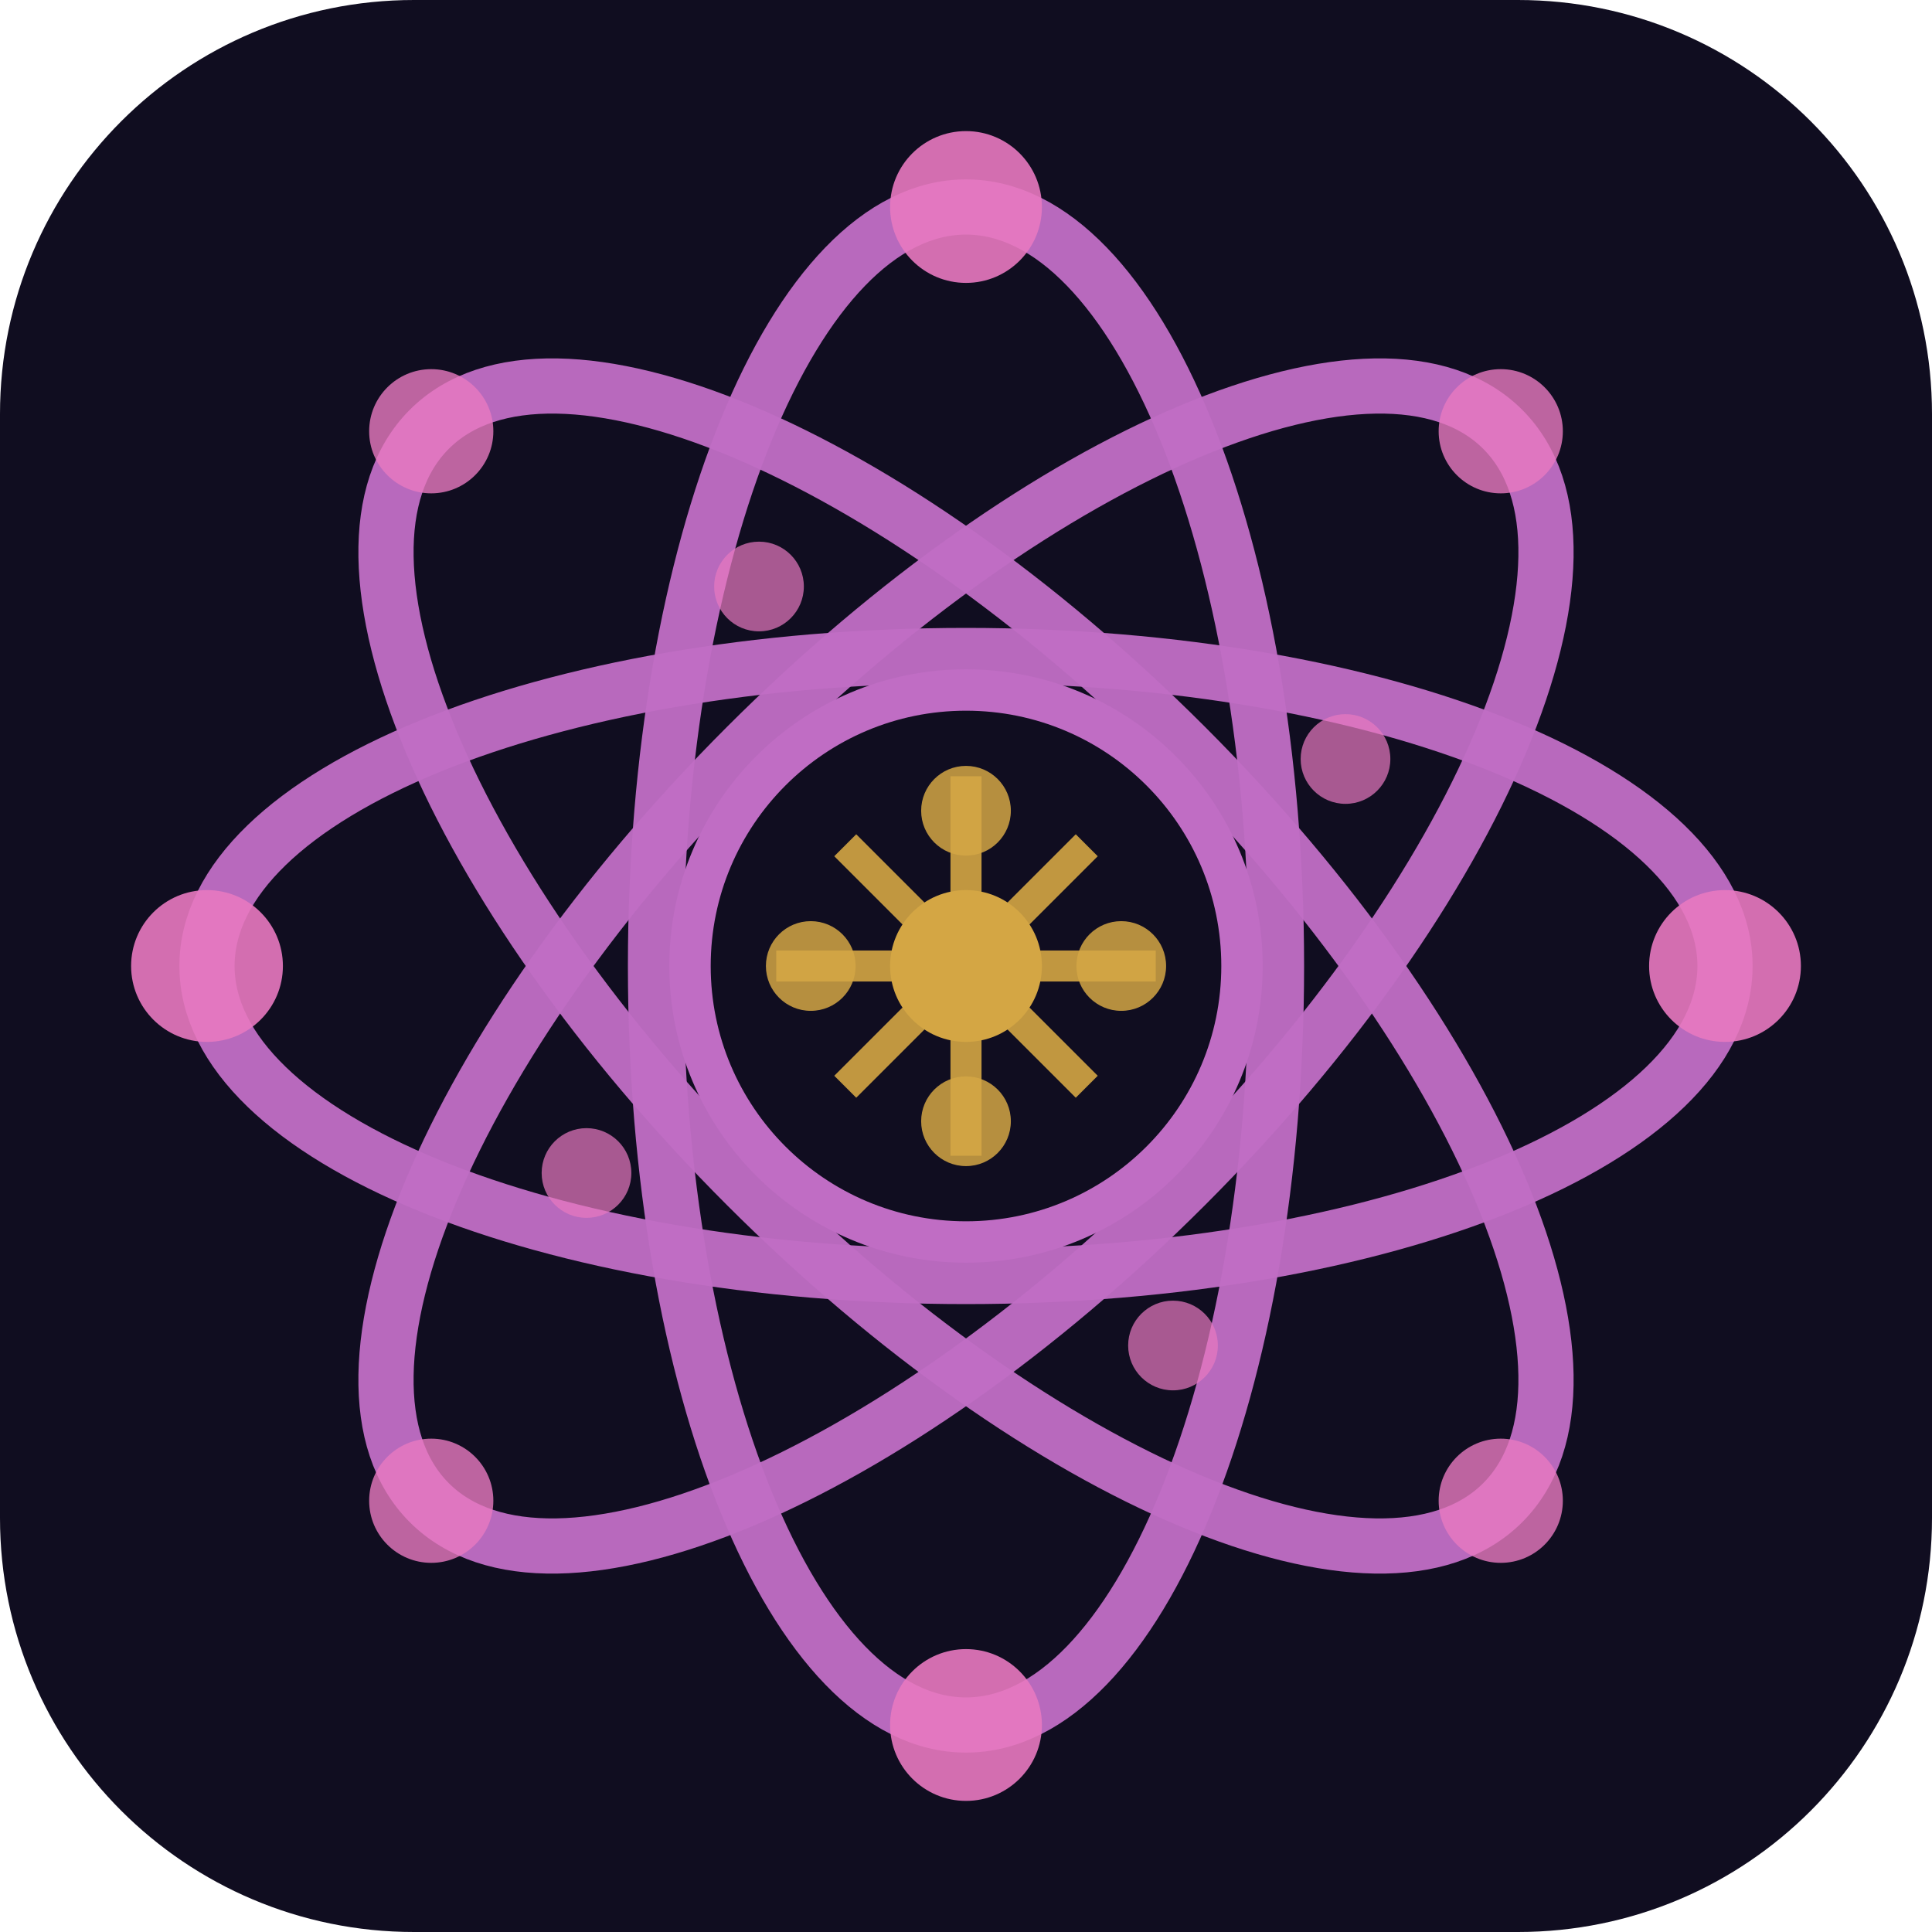
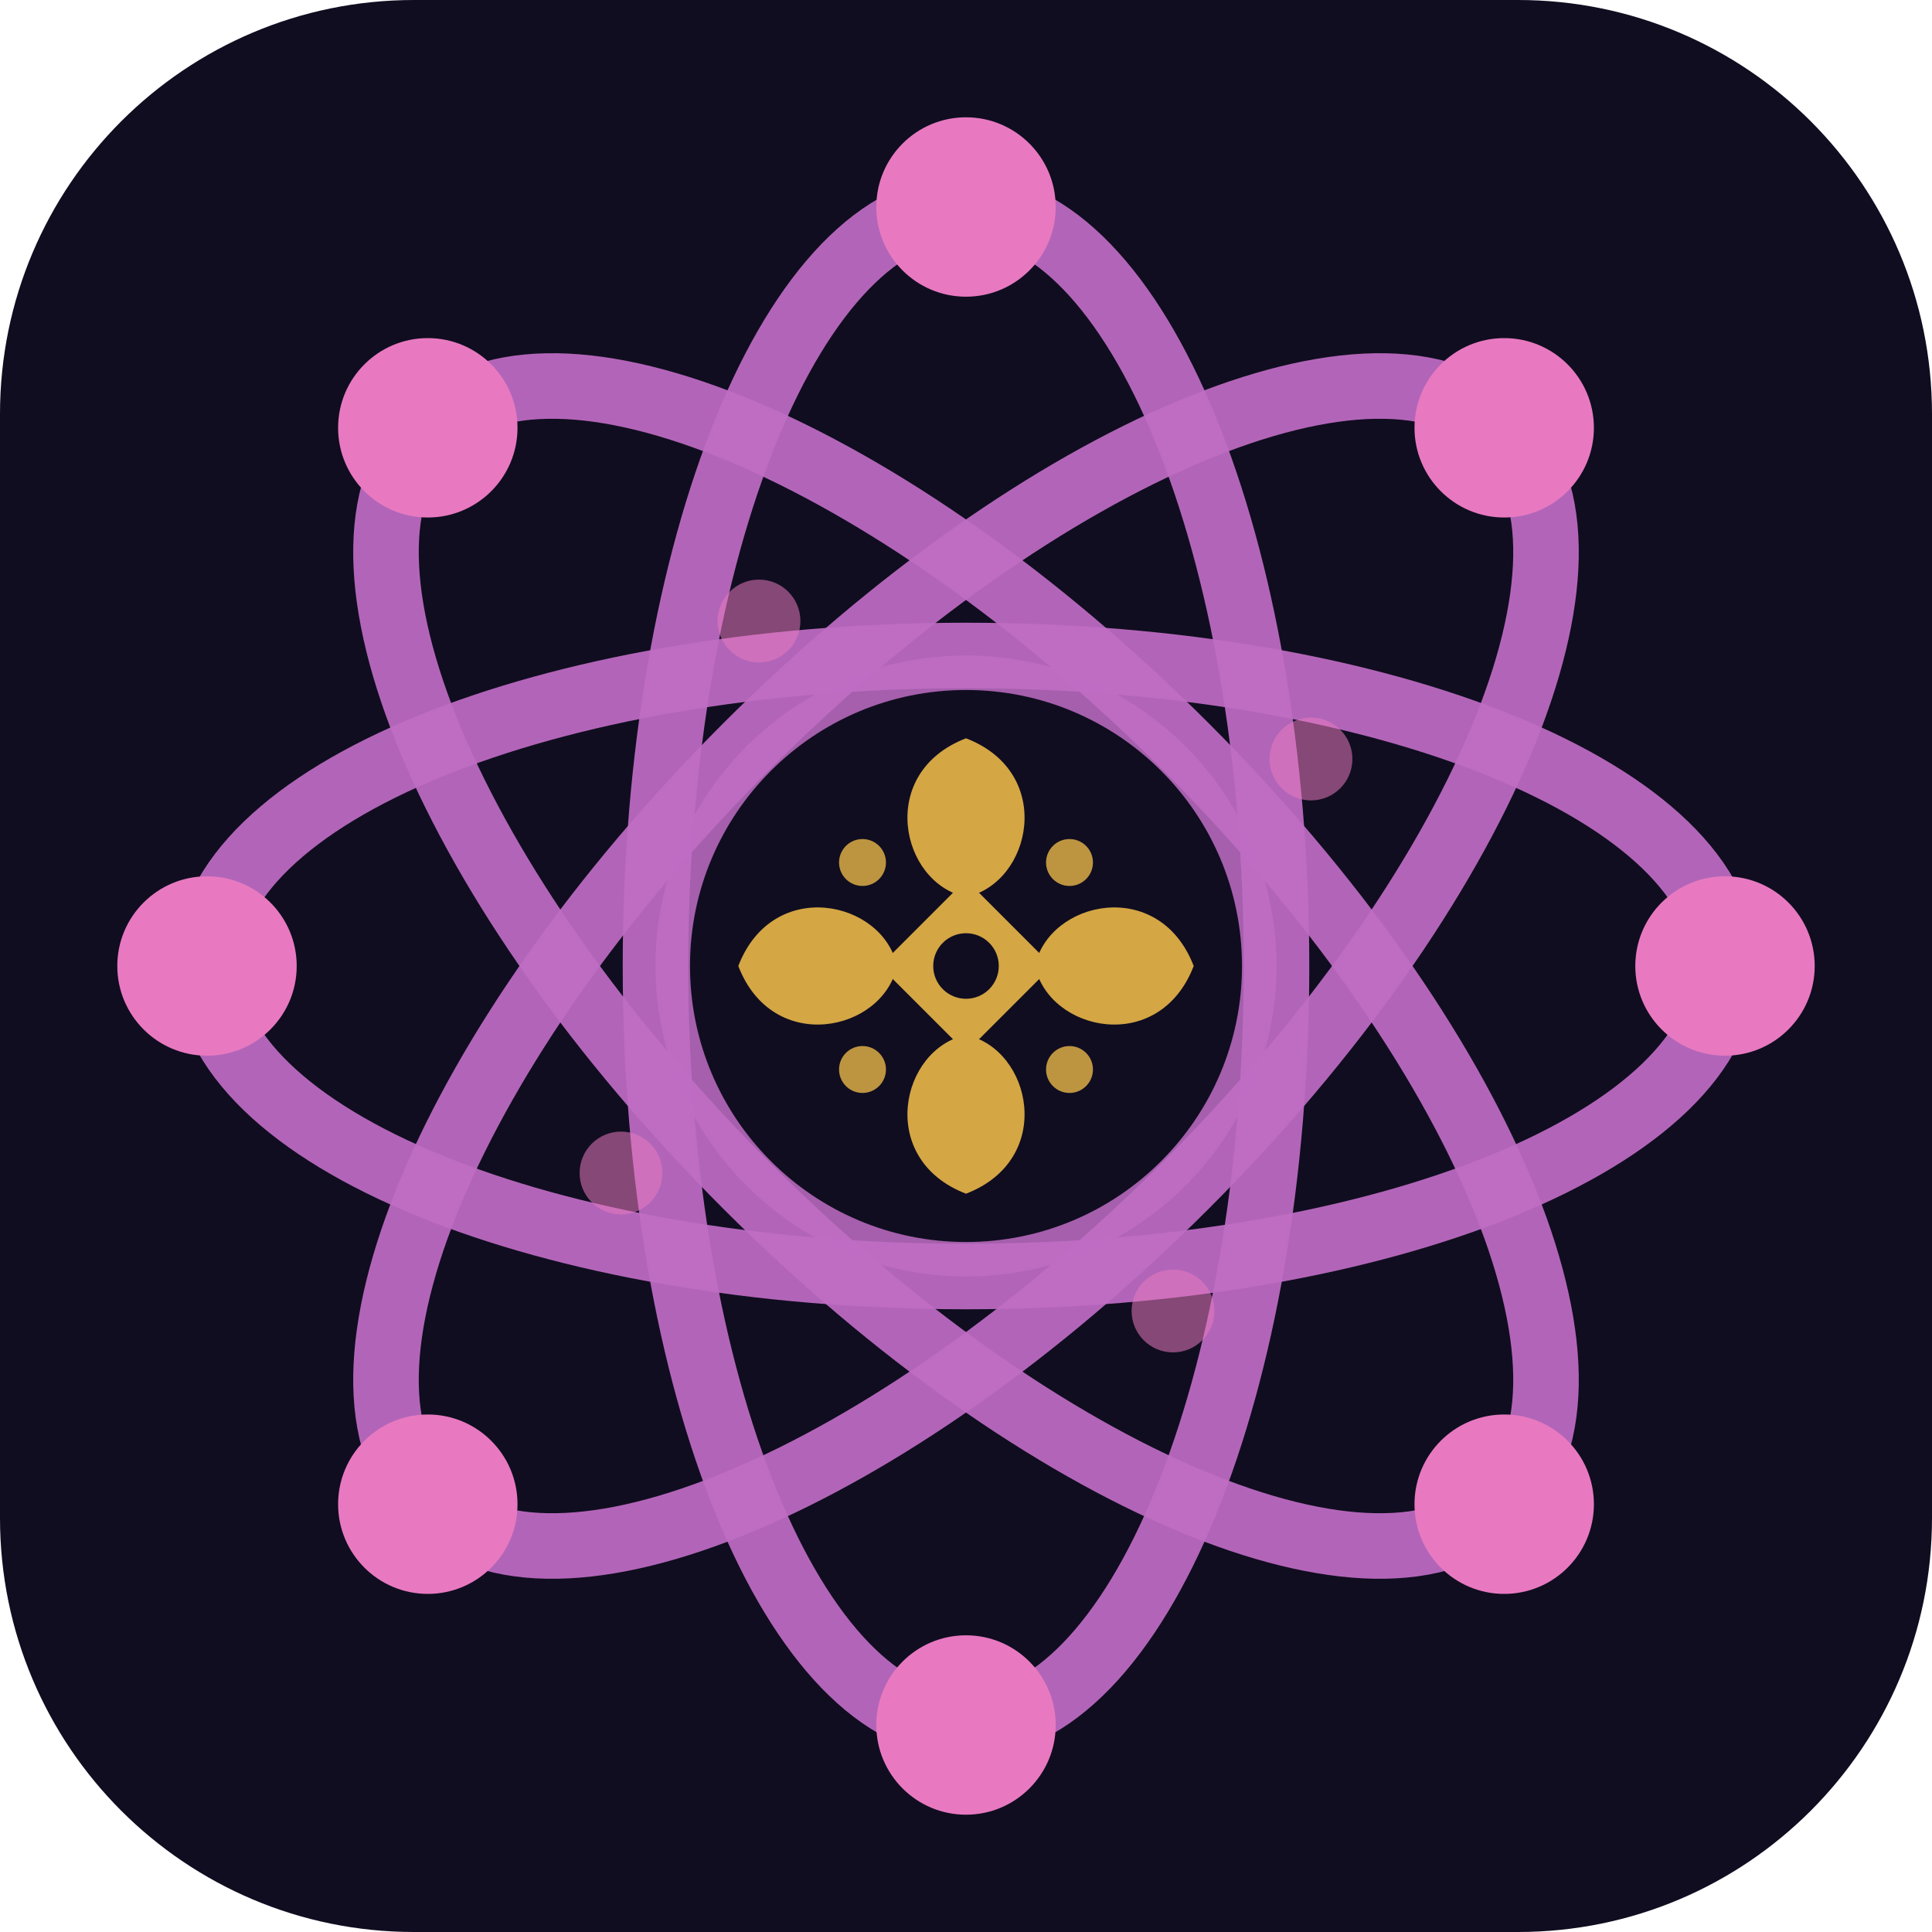
<svg xmlns="http://www.w3.org/2000/svg" width="56" height="56" viewBox="0 0 56 56">
  <rect width="56" height="56" rx="12" fill="#100d20" />
  <g transform="translate(28,28)">
-     <ellipse rx="22" ry="9" fill="none" stroke="#c06dc4" stroke-width="1.6" opacity="0.95" />
-     <ellipse rx="22" ry="9" fill="none" stroke="#c06dc4" stroke-width="1.6" opacity="0.95" transform="rotate(45)" />
-     <ellipse rx="22" ry="9" fill="none" stroke="#c06dc4" stroke-width="1.6" opacity="0.95" transform="rotate(90)" />
-     <ellipse rx="22" ry="9" fill="none" stroke="#c06dc4" stroke-width="1.6" opacity="0.95" transform="rotate(135)" />
-     <circle cx="22" cy="0" r="2.2" fill="#e879c0" opacity="0.9" />
-     <circle cx="-22" cy="0" r="2.2" fill="#e879c0" opacity="0.9" />
-     <circle cx="0" cy="22" r="2.2" fill="#e879c0" opacity="0.9" />
-     <circle cx="0" cy="-22" r="2.2" fill="#e879c0" opacity="0.9" />
-     <circle cx="15.5" cy="15.5" r="1.8" fill="#e879c0" opacity="0.8" />
-     <circle cx="-15.5" cy="-15.5" r="1.8" fill="#e879c0" opacity="0.8" />
-     <circle cx="15.5" cy="-15.5" r="1.8" fill="#e879c0" opacity="0.8" />
-     <circle cx="-15.5" cy="15.5" r="1.8" fill="#e879c0" opacity="0.8" />
-     <circle cx="11" cy="-6" r="1.3" fill="#e879c0" opacity="0.7" />
-     <circle cx="-11" cy="6" r="1.3" fill="#e879c0" opacity="0.7" />
-     <circle cx="6" cy="11" r="1.3" fill="#e879c0" opacity="0.7" />
-     <circle cx="-6" cy="-11" r="1.3" fill="#e879c0" opacity="0.7" />
-     <circle cx="0" cy="0" r="8" fill="#100d20" stroke="#c06dc4" stroke-width="1.2" />
-     <path d="M0,-5.5 L0,5.5 M-5.5,0 L5.5,0 M-3.5,-3.5 L3.5,3.5 M3.5,-3.5 L-3.5,3.5" stroke="#d4a644" stroke-width="0.9" opacity="0.9" />
-     <circle cx="0" cy="0" r="2.2" fill="#d4a644" />
-     <circle cx="0" cy="-4.5" r="1.3" fill="#d4a644" opacity="0.85" />
-     <circle cx="0" cy="4.5" r="1.3" fill="#d4a644" opacity="0.85" />
-     <circle cx="-4.5" cy="0" r="1.3" fill="#d4a644" opacity="0.85" />
-     <circle cx="4.5" cy="0" r="1.3" fill="#d4a644" opacity="0.85" />
+     <ellipse rx="22" ry="9" fill="none" stroke="#c06dc4" stroke-width="1.9" opacity="0.92" />
+     <ellipse rx="22" ry="9" fill="none" stroke="#c06dc4" stroke-width="1.9" opacity="0.92" transform="rotate(45)" />
+     <ellipse rx="22" ry="9" fill="none" stroke="#c06dc4" stroke-width="1.9" opacity="0.92" transform="rotate(90)" />
+     <ellipse rx="22" ry="9" fill="none" stroke="#c06dc4" stroke-width="1.9" opacity="0.92" transform="rotate(135)" />
+     <circle cx="22" cy="0" r="2.6" fill="#e879c0" />
+     <circle cx="-22" cy="0" r="2.6" fill="#e879c0" />
+     <circle cx="0" cy="22" r="2.6" fill="#e879c0" />
+     <circle cx="0" cy="-22" r="2.6" fill="#e879c0" />
+     <circle cx="15.6" cy="15.6" r="2.6" fill="#e879c0" />
+     <circle cx="-15.6" cy="-15.6" r="2.6" fill="#e879c0" />
+     <circle cx="15.6" cy="-15.6" r="2.6" fill="#e879c0" />
+     <circle cx="-15.6" cy="15.6" r="2.6" fill="#e879c0" />
+     <circle cx="10" cy="-6" r="1.2" fill="#e879c0" opacity="0.55" />
+     <circle cx="-10" cy="6" r="1.2" fill="#e879c0" opacity="0.55" />
+     <circle cx="6" cy="10" r="1.2" fill="#e879c0" opacity="0.55" />
+     <circle cx="-6" cy="-10" r="1.2" fill="#e879c0" opacity="0.55" />
+     <circle cx="0" cy="0" r="8.5" fill="#100d20" stroke="#c06dc4" stroke-width="1.0" opacity="0.85" />
+     <path d="M 0,-2 C -1.9,-2.4 -2.6,-5.6 0,-6.6 C 2.6,-5.6 1.9,-2.4 0,-2 Z" fill="#d4a644" />
+     <path d="M 0,2 C -1.9,2.4 -2.6,5.6 0,6.6 C 2.6,5.6 1.9,2.4 0,2 Z" fill="#d4a644" />
+     <path d="M -2,0 C -2.4,-1.9 -5.6,-2.6 -6.6,0 C -5.6,2.6 -2.4,1.9 -2,0 Z" fill="#d4a644" />
+     <path d="M 2,0 C 2.4,-1.9 5.6,-2.6 6.6,0 C 5.6,2.6 2.4,1.9 2,0 Z" fill="#d4a644" />
+     <polygon points="0,-2.5 2.5,0 0,2.5 -2.5,0" fill="#d4a644" />
+     <circle cx="3.0" cy="-3.0" r="0.68" fill="#d4a644" opacity="0.88" />
+     <circle cx="-3.0" cy="-3.0" r="0.68" fill="#d4a644" opacity="0.88" />
+     <circle cx="3.0" cy="3.0" r="0.68" fill="#d4a644" opacity="0.88" />
+     <circle cx="-3.0" cy="3.0" r="0.68" fill="#d4a644" opacity="0.88" />
+     <circle cx="0" cy="0" r="0.95" fill="#100d20" />
  </g>
</svg>
